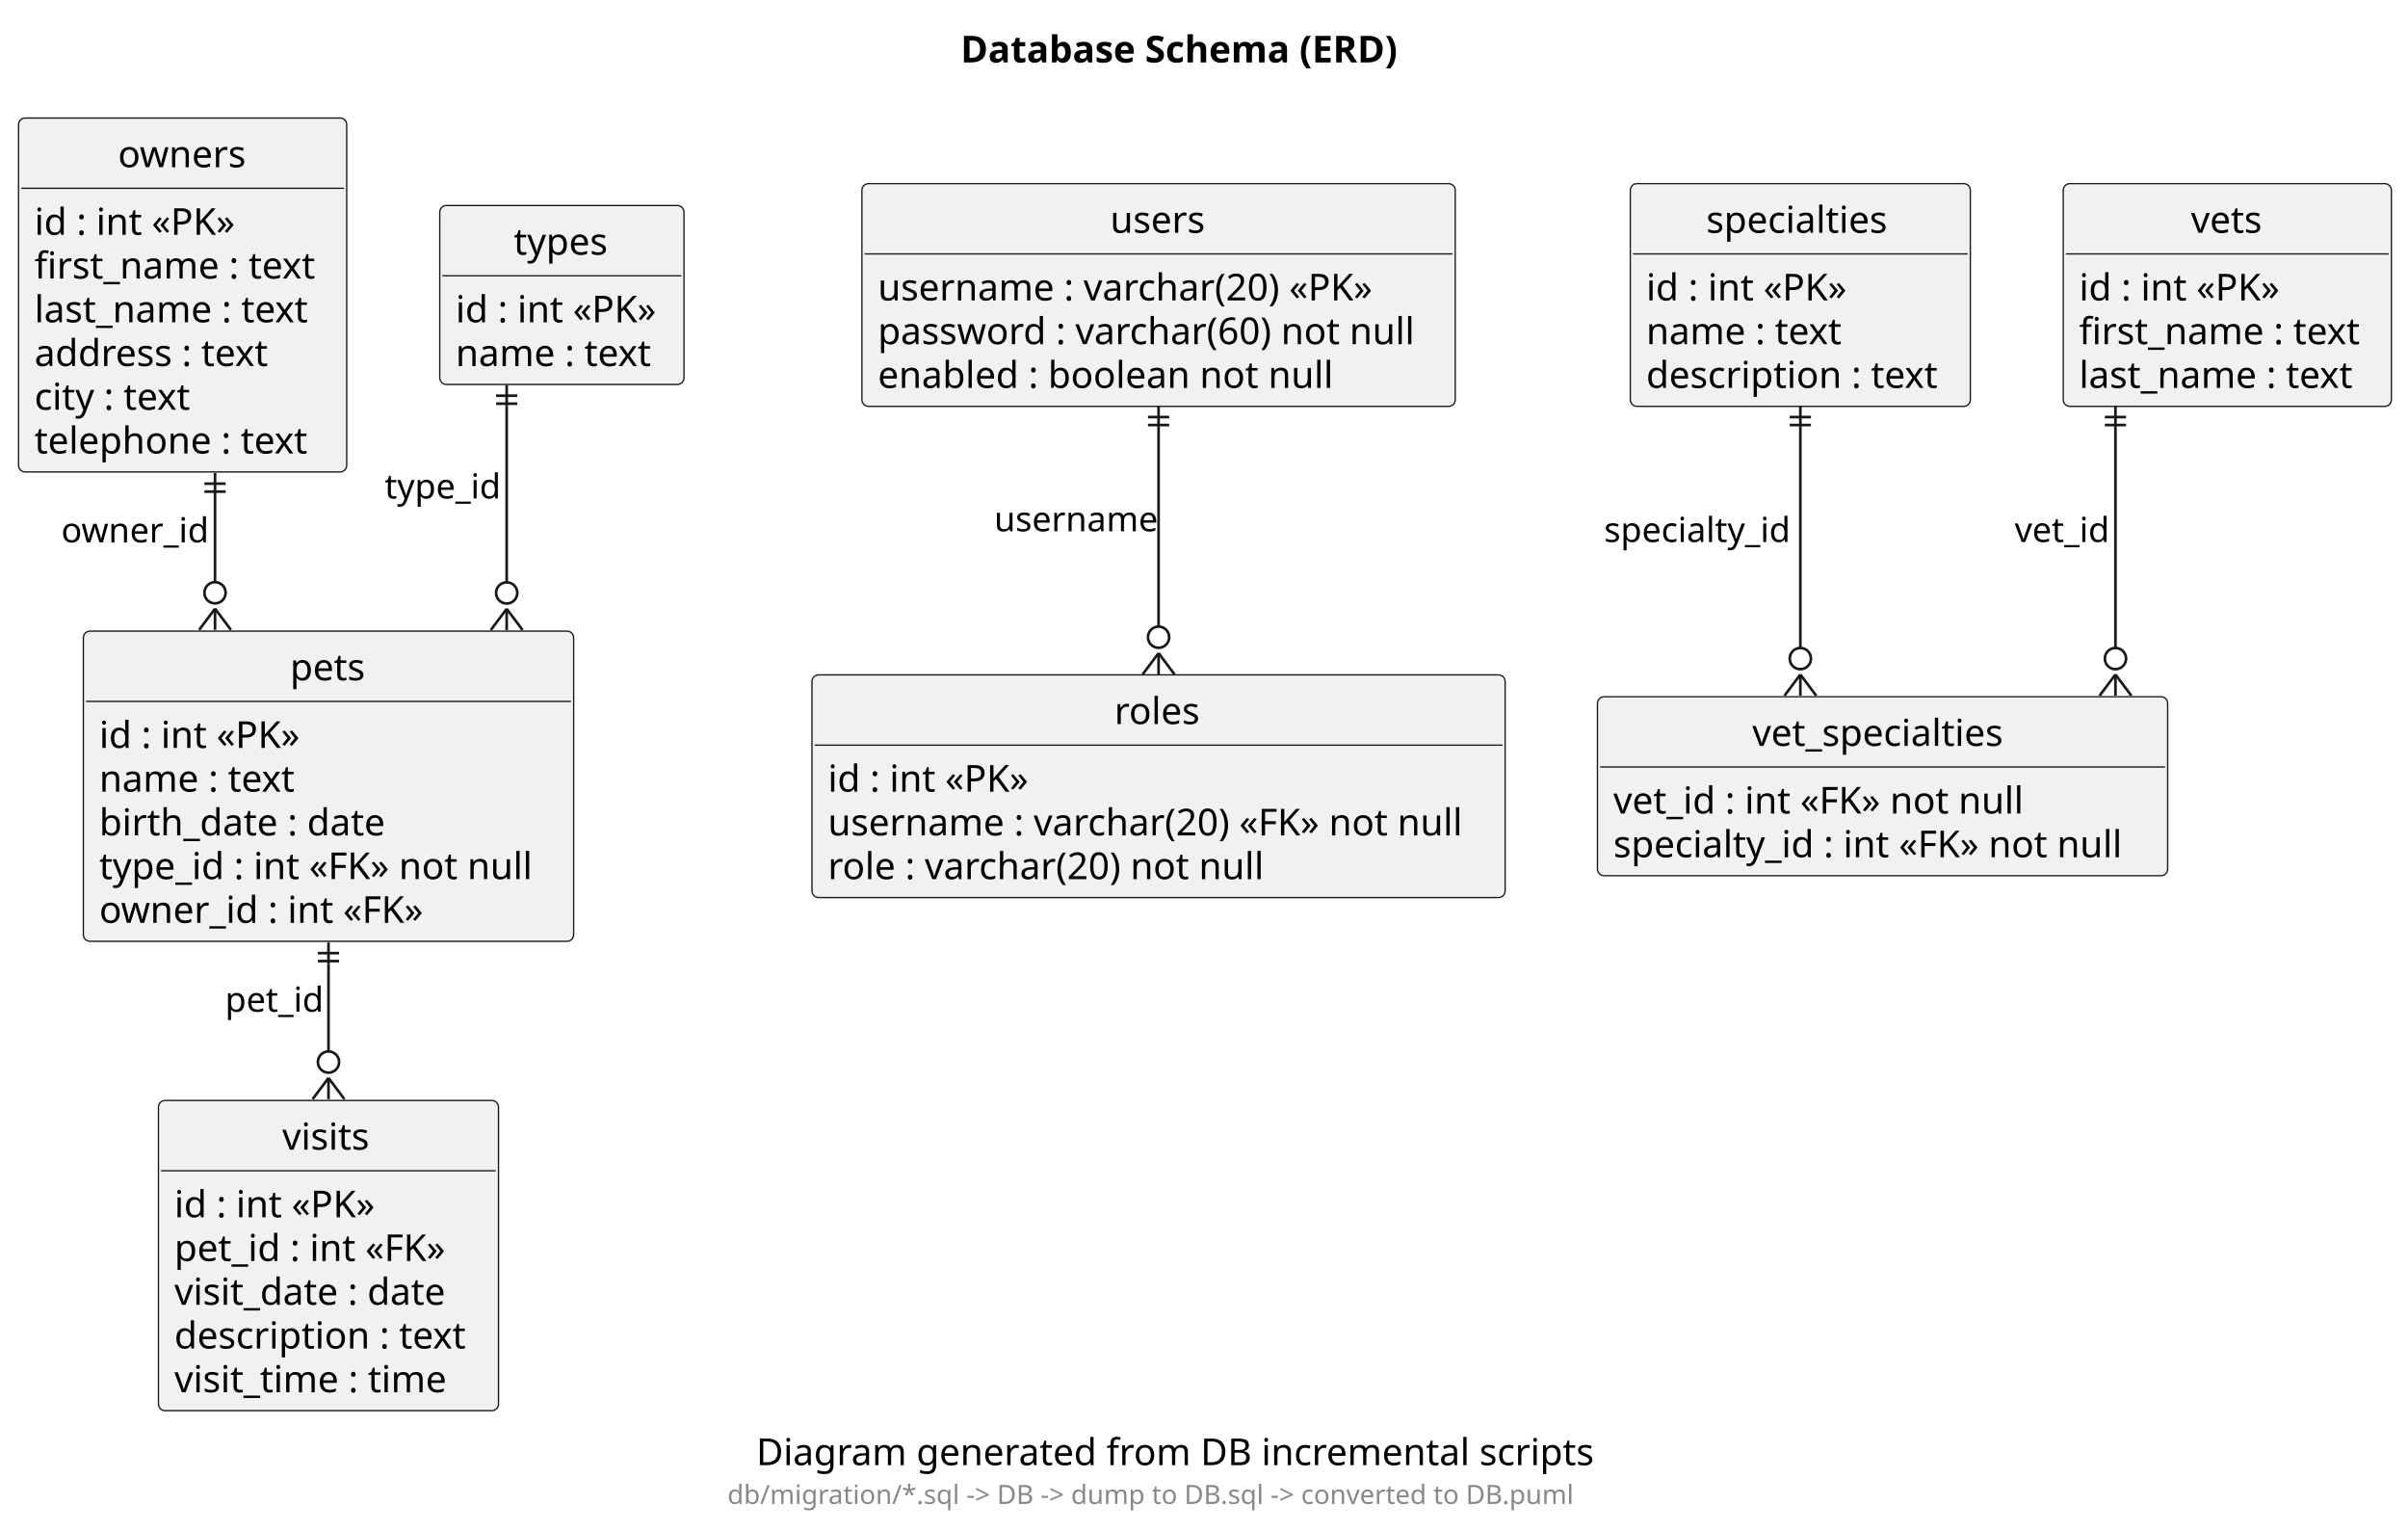
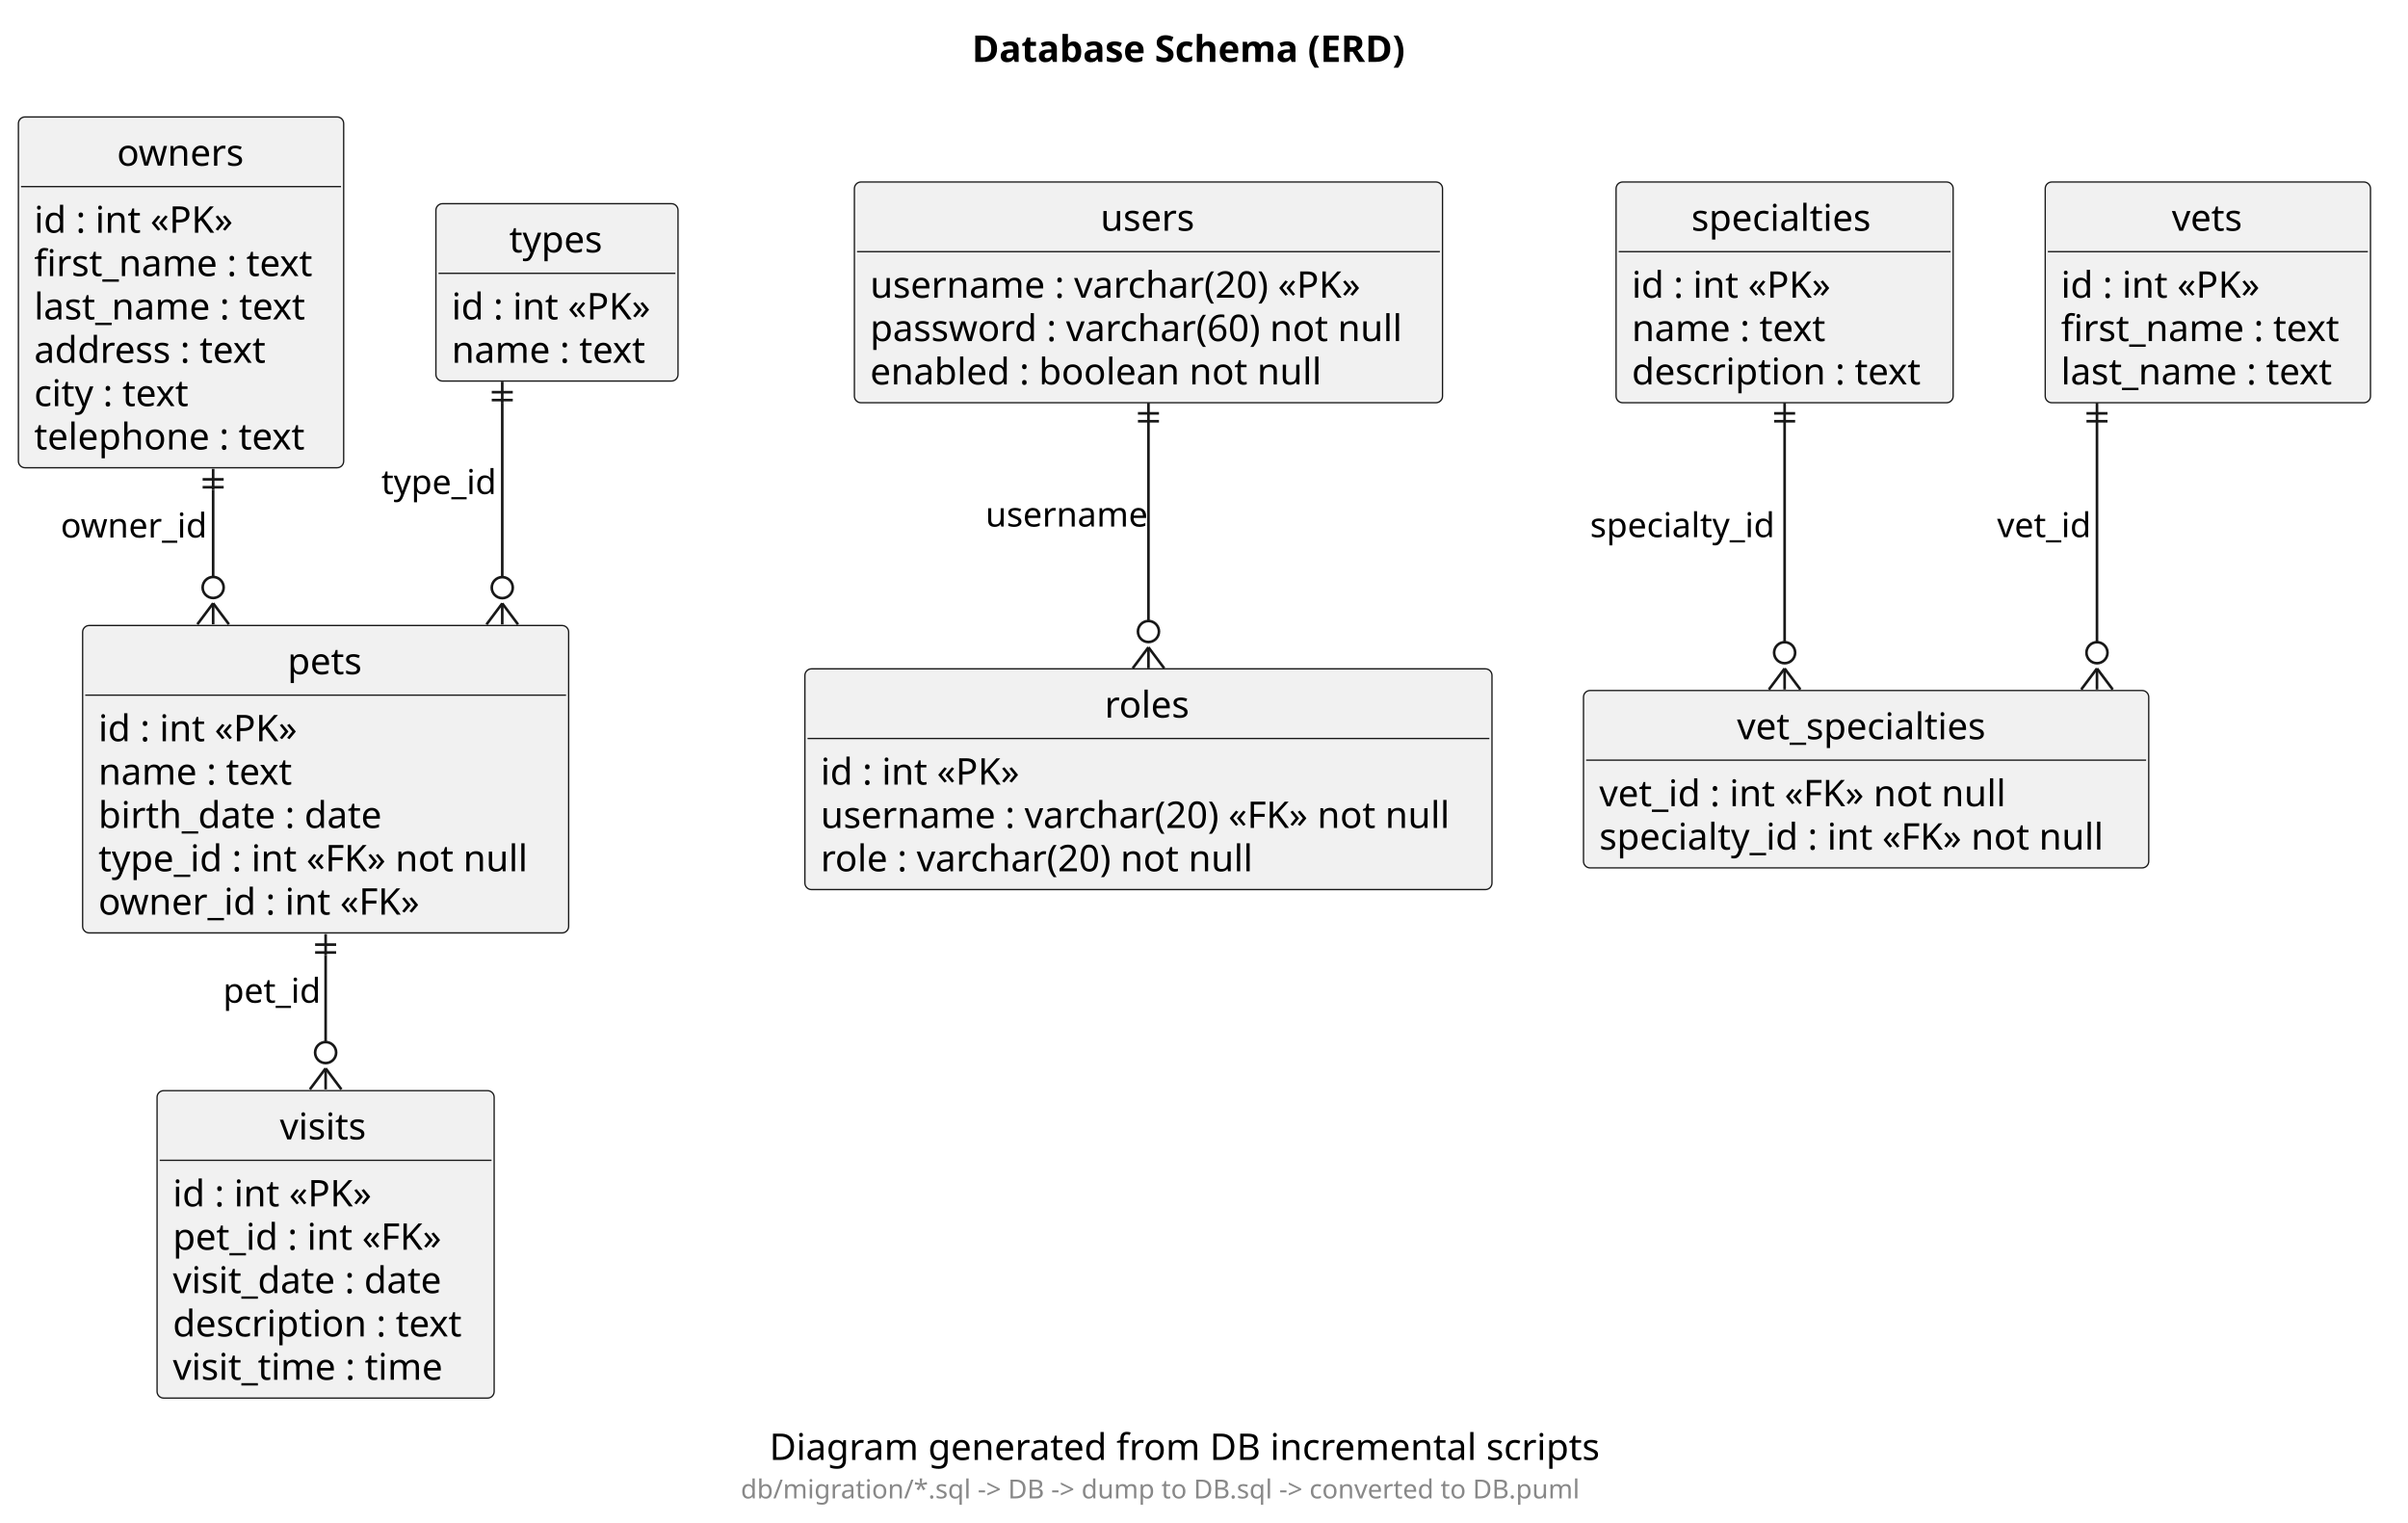
- <svg xmlns="http://www.w3.org/2000/svg" contentStyleType="text/css" data-diagram-type="CLASS" height="577px" preserveAspectRatio="none" style="width:908px;height:577px;background:#FFFFFF;" version="1.1" viewBox="0 0 908 577" width="908px" zoomAndPan="magnify">
+ <svg xmlns="http://www.w3.org/2000/svg" version="1.1" data-diagram-type="CLASS" style="width:916px;height:579px;background:#FFFFFF;" width="916px" height="579px" viewBox="0 0 916 579" zoomAndPan="magnify" preserveAspectRatio="none" contentStyleType="text/css">
  <defs />
-   <g>
+   <g font-family="sans-serif" lengthAdjust="spacing">
    <g class="title" data-source-line="1">
-       <text fill="#000000" font-family="sans-serif" font-size="14" font-weight="bold" lengthAdjust="spacing" textLength="170.29" x="362.222" y="23.535">Database Schema (ERD)</text>
+       <text x="369.722" y="23.535" fill="#000" font-size="14" textLength="170.29" font-weight="700">Database Schema (ERD)</text>
    </g>
-     <g class="entity" data-qualified-name="owners" data-source-line="8" id="ent0002">
-       <rect fill="#F1F1F1" height="133.418" rx="2.5" ry="2.5" style="stroke:#181818;stroke-width:0.5;" width="123.733" x="7" y="44.488" />
-       <text fill="#000000" font-family="sans-serif" font-size="14" lengthAdjust="spacing" textLength="48.74" x="44.497" y="63.023">owners</text>
-       <line style="stroke:#181818;stroke-width:0.5;" x1="8" x2="129.733" y1="70.977" y2="70.977" />
-       <text fill="#000000" font-family="sans-serif" font-size="14" lengthAdjust="spacing" textLength="80.097" x="13" y="88.512">id : int «PK»</text>
-       <text fill="#000000" font-family="sans-serif" font-size="14" lengthAdjust="spacing" textLength="111.733" x="13" y="105">first_name : text</text>
-       <text fill="#000000" font-family="sans-serif" font-size="14" lengthAdjust="spacing" textLength="108.589" x="13" y="121.488">last_name : text</text>
-       <text fill="#000000" font-family="sans-serif" font-size="14" lengthAdjust="spacing" textLength="93.304" x="13" y="137.977">address : text</text>
-       <text fill="#000000" font-family="sans-serif" font-size="14" lengthAdjust="spacing" textLength="63.916" x="13" y="154.465">city : text</text>
-       <text fill="#000000" font-family="sans-serif" font-size="14" lengthAdjust="spacing" textLength="107.618" x="13" y="170.953">telephone : text</text>
+     <g class="entity" data-qualified-name="owners" id="ent0001" data-source-line="8">
+       <rect x="7" y="44.488" width="123.733" height="133.418" fill="#F1F1F1" style="stroke:#181818;stroke-width:0.5;" rx="2.5" ry="2.5" />
+       <text x="44.497" y="63.023" fill="#000" font-size="14" textLength="48.74">owners</text>
+       <line x1="8" y1="70.977" x2="129.733" y2="70.977" style="stroke:#181818;stroke-width:0.5;" />
+       <text x="13" y="88.512" fill="#000" font-size="14" textLength="80.097">id : int «PK»</text>
+       <text x="13" y="105" fill="#000" font-size="14" textLength="111.733">first_name : text</text>
+       <text x="13" y="121.488" fill="#000" font-size="14" textLength="108.589">last_name : text</text>
+       <text x="13" y="137.977" fill="#000" font-size="14" textLength="93.304">address : text</text>
+       <text x="13" y="154.465" fill="#000" font-size="14" textLength="63.916">city : text</text>
+       <text x="13" y="170.953" fill="#000" font-size="14" textLength="107.618">telephone : text</text>
    </g>
-     <g class="entity" data-qualified-name="pets" data-source-line="17" id="ent0003">
-       <rect fill="#F1F1F1" height="116.93" rx="2.5" ry="2.5" style="stroke:#181818;stroke-width:0.5;" width="184.881" x="31.43" y="237.908" />
-       <text fill="#000000" font-family="sans-serif" font-size="14" lengthAdjust="spacing" textLength="28.984" x="109.378" y="256.443">pets</text>
-       <line style="stroke:#181818;stroke-width:0.5;" x1="32.43" x2="215.311" y1="264.397" y2="264.397" />
-       <text fill="#000000" font-family="sans-serif" font-size="14" lengthAdjust="spacing" textLength="80.097" x="37.43" y="281.932">id : int «PK»</text>
-       <text fill="#000000" font-family="sans-serif" font-size="14" lengthAdjust="spacing" textLength="77.438" x="37.43" y="298.42">name : text</text>
-       <text fill="#000000" font-family="sans-serif" font-size="14" lengthAdjust="spacing" textLength="111.959" x="37.43" y="314.908">birth_date : date</text>
-       <text fill="#000000" font-family="sans-serif" font-size="14" lengthAdjust="spacing" textLength="172.881" x="37.43" y="331.397">type_id : int «FK» not null</text>
-       <text fill="#000000" font-family="sans-serif" font-size="14" lengthAdjust="spacing" textLength="128.468" x="37.43" y="347.885">owner_id : int «FK»</text>
+     <g class="entity" data-qualified-name="pets" id="ent0002" data-source-line="17">
+       <rect x="31.43" y="237.908" width="184.881" height="116.93" fill="#F1F1F1" style="stroke:#181818;stroke-width:0.5;" rx="2.5" ry="2.5" />
+       <text x="109.378" y="256.443" fill="#000" font-size="14" textLength="28.984">pets</text>
+       <line x1="32.43" y1="264.397" x2="215.311" y2="264.397" style="stroke:#181818;stroke-width:0.5;" />
+       <text x="37.43" y="281.932" fill="#000" font-size="14" textLength="80.097">id : int «PK»</text>
+       <text x="37.43" y="298.42" fill="#000" font-size="14" textLength="77.438">name : text</text>
+       <text x="37.43" y="314.908" fill="#000" font-size="14" textLength="111.959">birth_date : date</text>
+       <text x="37.43" y="331.397" fill="#000" font-size="14" textLength="172.881">type_id : int «FK» not null</text>
+       <text x="37.43" y="347.885" fill="#000" font-size="14" textLength="128.468">owner_id : int «FK»</text>
    </g>
-     <g class="entity" data-qualified-name="roles" data-source-line="25" id="ent0004">
-       <rect fill="#F1F1F1" height="83.953" rx="2.5" ry="2.5" style="stroke:#181818;stroke-width:0.5;" width="261.368" x="306.18" y="254.398" />
-       <text fill="#000000" font-family="sans-serif" font-size="14" lengthAdjust="spacing" textLength="33.312" x="420.208" y="272.933">roles</text>
-       <line style="stroke:#181818;stroke-width:0.5;" x1="307.18" x2="566.548" y1="280.887" y2="280.887" />
-       <text fill="#000000" font-family="sans-serif" font-size="14" lengthAdjust="spacing" textLength="80.097" x="312.18" y="298.422">id : int «PK»</text>
-       <text fill="#000000" font-family="sans-serif" font-size="14" lengthAdjust="spacing" textLength="249.368" x="312.18" y="314.91">username : varchar(20) «FK» not null</text>
-       <text fill="#000000" font-family="sans-serif" font-size="14" lengthAdjust="spacing" textLength="173.154" x="312.18" y="331.398">role : varchar(20) not null</text>
+     <g class="entity" data-qualified-name="roles" id="ent0003" data-source-line="25">
+       <rect x="306.18" y="254.398" width="261.368" height="83.953" fill="#F1F1F1" style="stroke:#181818;stroke-width:0.5;" rx="2.5" ry="2.5" />
+       <text x="420.208" y="272.933" fill="#000" font-size="14" textLength="33.312">roles</text>
+       <line x1="307.18" y1="280.887" x2="566.548" y2="280.887" style="stroke:#181818;stroke-width:0.5;" />
+       <text x="312.18" y="298.422" fill="#000" font-size="14" textLength="80.097">id : int «PK»</text>
+       <text x="312.18" y="314.91" fill="#000" font-size="14" textLength="249.368">username : varchar(20) «FK» not null</text>
+       <text x="312.18" y="331.398" fill="#000" font-size="14" textLength="173.154">role : varchar(20) not null</text>
    </g>
-     <g class="entity" data-qualified-name="specialties" data-source-line="31" id="ent0005">
-       <rect fill="#F1F1F1" height="83.953" rx="2.5" ry="2.5" style="stroke:#181818;stroke-width:0.5;" width="128.225" x="614.75" y="69.228" />
-       <text fill="#000000" font-family="sans-serif" font-size="14" lengthAdjust="spacing" textLength="70.964" x="643.38" y="87.763">specialties</text>
-       <line style="stroke:#181818;stroke-width:0.5;" x1="615.75" x2="741.975" y1="95.717" y2="95.717" />
-       <text fill="#000000" font-family="sans-serif" font-size="14" lengthAdjust="spacing" textLength="80.097" x="620.75" y="113.252">id : int «PK»</text>
-       <text fill="#000000" font-family="sans-serif" font-size="14" lengthAdjust="spacing" textLength="77.438" x="620.75" y="129.74">name : text</text>
-       <text fill="#000000" font-family="sans-serif" font-size="14" lengthAdjust="spacing" textLength="116.225" x="620.75" y="146.228">description : text</text>
+     <g class="entity" data-qualified-name="specialties" id="ent0004" data-source-line="31">
+       <rect x="614.75" y="69.228" width="128.225" height="83.953" fill="#F1F1F1" style="stroke:#181818;stroke-width:0.5;" rx="2.5" ry="2.5" />
+       <text x="643.38" y="87.763" fill="#000" font-size="14" textLength="70.964">specialties</text>
+       <line x1="615.75" y1="95.717" x2="741.975" y2="95.717" style="stroke:#181818;stroke-width:0.5;" />
+       <text x="620.75" y="113.252" fill="#000" font-size="14" textLength="80.097">id : int «PK»</text>
+       <text x="620.75" y="129.74" fill="#000" font-size="14" textLength="77.438">name : text</text>
+       <text x="620.75" y="146.228" fill="#000" font-size="14" textLength="116.225">description : text</text>
    </g>
-     <g class="entity" data-qualified-name="types" data-source-line="37" id="ent0006">
-       <rect fill="#F1F1F1" height="67.465" rx="2.5" ry="2.5" style="stroke:#181818;stroke-width:0.5;" width="92.097" x="165.82" y="77.468" />
-       <text fill="#000000" font-family="sans-serif" font-size="14" lengthAdjust="spacing" textLength="36.299" x="193.719" y="96.003">types</text>
-       <line style="stroke:#181818;stroke-width:0.5;" x1="166.82" x2="256.917" y1="103.957" y2="103.957" />
-       <text fill="#000000" font-family="sans-serif" font-size="14" lengthAdjust="spacing" textLength="80.097" x="171.82" y="121.492">id : int «PK»</text>
-       <text fill="#000000" font-family="sans-serif" font-size="14" lengthAdjust="spacing" textLength="77.438" x="171.82" y="137.98">name : text</text>
+     <g class="entity" data-qualified-name="types" id="ent0005" data-source-line="37">
+       <rect x="165.82" y="77.468" width="92.097" height="67.465" fill="#F1F1F1" style="stroke:#181818;stroke-width:0.5;" rx="2.5" ry="2.5" />
+       <text x="193.719" y="96.003" fill="#000" font-size="14" textLength="36.299">types</text>
+       <line x1="166.82" y1="103.957" x2="256.917" y2="103.957" style="stroke:#181818;stroke-width:0.5;" />
+       <text x="171.82" y="121.492" fill="#000" font-size="14" textLength="80.097">id : int «PK»</text>
+       <text x="171.82" y="137.98" fill="#000" font-size="14" textLength="77.438">name : text</text>
    </g>
-     <g class="entity" data-qualified-name="users" data-source-line="42" id="ent0007">
-       <rect fill="#F1F1F1" height="83.953" rx="2.5" ry="2.5" style="stroke:#181818;stroke-width:0.5;" width="223.723" x="325.01" y="69.228" />
-       <text fill="#000000" font-family="sans-serif" font-size="14" lengthAdjust="spacing" textLength="36.49" x="418.626" y="87.763">users</text>
-       <line style="stroke:#181818;stroke-width:0.5;" x1="326.01" x2="547.733" y1="95.717" y2="95.717" />
-       <text fill="#000000" font-family="sans-serif" font-size="14" lengthAdjust="spacing" textLength="192.746" x="331.01" y="113.252">username : varchar(20) «PK»</text>
-       <text fill="#000000" font-family="sans-serif" font-size="14" lengthAdjust="spacing" textLength="211.723" x="331.01" y="129.74">password : varchar(60) not null</text>
-       <text fill="#000000" font-family="sans-serif" font-size="14" lengthAdjust="spacing" textLength="178.11" x="331.01" y="146.228">enabled : boolean not null</text>
+     <g class="entity" data-qualified-name="users" id="ent0006" data-source-line="42">
+       <rect x="325.01" y="69.228" width="223.723" height="83.953" fill="#F1F1F1" style="stroke:#181818;stroke-width:0.5;" rx="2.5" ry="2.5" />
+       <text x="418.626" y="87.763" fill="#000" font-size="14" textLength="36.49">users</text>
+       <line x1="326.01" y1="95.717" x2="547.733" y2="95.717" style="stroke:#181818;stroke-width:0.5;" />
+       <text x="331.01" y="113.252" fill="#000" font-size="14" textLength="192.746">username : varchar(20) «PK»</text>
+       <text x="331.01" y="129.74" fill="#000" font-size="14" textLength="211.723">password : varchar(60) not null</text>
+       <text x="331.01" y="146.228" fill="#000" font-size="14" textLength="178.11">enabled : boolean not null</text>
    </g>
-     <g class="entity" data-qualified-name="vet_specialties" data-source-line="48" id="ent0008">
-       <rect fill="#F1F1F1" height="67.465" rx="2.5" ry="2.5" style="stroke:#181818;stroke-width:0.5;" width="215.014" x="602.36" y="262.638" />
-       <text fill="#000000" font-family="sans-serif" font-size="14" lengthAdjust="spacing" textLength="98.246" x="660.744" y="281.173">vet_specialties</text>
-       <line style="stroke:#181818;stroke-width:0.5;" x1="603.36" x2="816.374" y1="289.127" y2="289.127" />
-       <text fill="#000000" font-family="sans-serif" font-size="14" lengthAdjust="spacing" textLength="164.001" x="608.36" y="306.662">vet_id : int «FK» not null</text>
-       <text fill="#000000" font-family="sans-serif" font-size="14" lengthAdjust="spacing" textLength="203.014" x="608.36" y="323.15">specialty_id : int «FK» not null</text>
+     <g class="entity" data-qualified-name="vet_specialties" id="ent0007" data-source-line="48">
+       <rect x="602.36" y="262.638" width="215.014" height="67.465" fill="#F1F1F1" style="stroke:#181818;stroke-width:0.5;" rx="2.5" ry="2.5" />
+       <text x="660.744" y="281.173" fill="#000" font-size="14" textLength="98.246">vet_specialties</text>
+       <line x1="603.36" y1="289.127" x2="816.374" y2="289.127" style="stroke:#181818;stroke-width:0.5;" />
+       <text x="608.36" y="306.662" fill="#000" font-size="14" textLength="164.001">vet_id : int «FK» not null</text>
+       <text x="608.36" y="323.15" fill="#000" font-size="14" textLength="203.014">specialty_id : int «FK» not null</text>
    </g>
-     <g class="entity" data-qualified-name="vets" data-source-line="53" id="ent0009">
-       <rect fill="#F1F1F1" height="83.953" rx="2.5" ry="2.5" style="stroke:#181818;stroke-width:0.5;" width="123.733" x="778" y="69.228" />
-       <text fill="#000000" font-family="sans-serif" font-size="14" lengthAdjust="spacing" textLength="27.419" x="826.157" y="87.763">vets</text>
-       <line style="stroke:#181818;stroke-width:0.5;" x1="779" x2="900.733" y1="95.717" y2="95.717" />
-       <text fill="#000000" font-family="sans-serif" font-size="14" lengthAdjust="spacing" textLength="80.097" x="784" y="113.252">id : int «PK»</text>
-       <text fill="#000000" font-family="sans-serif" font-size="14" lengthAdjust="spacing" textLength="111.733" x="784" y="129.74">first_name : text</text>
-       <text fill="#000000" font-family="sans-serif" font-size="14" lengthAdjust="spacing" textLength="108.589" x="784" y="146.228">last_name : text</text>
+     <g class="entity" data-qualified-name="vets" id="ent0008" data-source-line="53">
+       <rect x="778" y="69.228" width="123.733" height="83.953" fill="#F1F1F1" style="stroke:#181818;stroke-width:0.5;" rx="2.5" ry="2.5" />
+       <text x="826.157" y="87.763" fill="#000" font-size="14" textLength="27.419">vets</text>
+       <line x1="779" y1="95.717" x2="900.733" y2="95.717" style="stroke:#181818;stroke-width:0.5;" />
+       <text x="784" y="113.252" fill="#000" font-size="14" textLength="80.097">id : int «PK»</text>
+       <text x="784" y="129.74" fill="#000" font-size="14" textLength="111.733">first_name : text</text>
+       <text x="784" y="146.228" fill="#000" font-size="14" textLength="108.589">last_name : text</text>
    </g>
-     <g class="entity" data-qualified-name="visits" data-source-line="59" id="ent0010">
-       <rect fill="#F1F1F1" height="116.93" rx="2.5" ry="2.5" style="stroke:#181818;stroke-width:0.5;" width="128.225" x="59.75" y="414.838" />
-       <text fill="#000000" font-family="sans-serif" font-size="14" lengthAdjust="spacing" textLength="34.85" x="106.438" y="433.373">visits</text>
-       <line style="stroke:#181818;stroke-width:0.5;" x1="60.75" x2="186.975" y1="441.327" y2="441.327" />
-       <text fill="#000000" font-family="sans-serif" font-size="14" lengthAdjust="spacing" textLength="80.097" x="65.75" y="458.862">id : int «PK»</text>
-       <text fill="#000000" font-family="sans-serif" font-size="14" lengthAdjust="spacing" textLength="108.712" x="65.75" y="475.35">pet_id : int «FK»</text>
-       <text fill="#000000" font-family="sans-serif" font-size="14" lengthAdjust="spacing" textLength="107.16" x="65.75" y="491.838">visit_date : date</text>
-       <text fill="#000000" font-family="sans-serif" font-size="14" lengthAdjust="spacing" textLength="116.225" x="65.75" y="508.327">description : text</text>
-       <text fill="#000000" font-family="sans-serif" font-size="14" lengthAdjust="spacing" textLength="108.309" x="65.75" y="524.815">visit_time : time</text>
+     <g class="entity" data-qualified-name="visits" id="ent0009" data-source-line="59">
+       <rect x="59.75" y="414.838" width="128.225" height="116.93" fill="#F1F1F1" style="stroke:#181818;stroke-width:0.5;" rx="2.5" ry="2.5" />
+       <text x="106.438" y="433.373" fill="#000" font-size="14" textLength="34.85">visits</text>
+       <line x1="60.75" y1="441.327" x2="186.975" y2="441.327" style="stroke:#181818;stroke-width:0.5;" />
+       <text x="65.75" y="458.862" fill="#000" font-size="14" textLength="80.097">id : int «PK»</text>
+       <text x="65.75" y="475.35" fill="#000" font-size="14" textLength="108.712">pet_id : int «FK»</text>
+       <text x="65.75" y="491.838" fill="#000" font-size="14" textLength="107.16">visit_date : date</text>
+       <text x="65.75" y="508.327" fill="#000" font-size="14" textLength="116.225">description : text</text>
+       <text x="65.75" y="524.815" fill="#000" font-size="14" textLength="108.309">visit_time : time</text>
    </g>
-     <g class="link" data-entity-1="ent0002" data-entity-2="ent0003" data-link-type="crowfoot" data-source-line="68" id="lnk11">
-       <path codeLine="68" d="M81.08,186.318 C81.08,205.668 81.08,200.638 81.08,219.448" fill="none" id="owners-pets" style="stroke:#181818;stroke-width:1;" />
-       <line style="stroke:#181818;stroke-width:1;" x1="77.08" x2="85.08" y1="182.318" y2="182.318" />
-       <line style="stroke:#181818;stroke-width:1;" x1="77.08" x2="85.08" y1="185.318" y2="185.318" />
-       <line style="stroke:#181818;stroke-width:1;" x1="81.08" x2="81.08" y1="186.318" y2="178.318" />
-       <line style="stroke:#181818;stroke-width:1;" x1="81.08" x2="87.08" y1="229.448" y2="237.448" />
-       <line style="stroke:#181818;stroke-width:1;" x1="81.08" x2="75.08" y1="229.448" y2="237.448" />
-       <line style="stroke:#181818;stroke-width:1;" x1="81.08" x2="81.08" y1="229.448" y2="237.448" />
-       <ellipse cx="81.08" cy="223.448" fill="none" rx="4" ry="4" style="stroke:#181818;stroke-width:1;" />
-       <text fill="#000000" font-family="sans-serif" font-size="13" lengthAdjust="spacing" textLength="57.072" x="23.08" y="204.447">owner_id</text>
+     <g class="link" data-entity-1="ent0001" data-entity-2="ent0002" id="lnk10" data-source-line="68" data-link-type="crowfoot">
+       <path d="M81.08,186.318 C81.08,205.668 81.08,200.638 81.08,219.448" style="stroke:#181818;stroke-width:1;" fill="none" id="owners-pets" codeLine="68" />
+       <line x1="77.08" y1="182.318" x2="85.08" y2="182.318" style="stroke:#181818;stroke-width:1;" />
+       <line x1="77.08" y1="185.318" x2="85.08" y2="185.318" style="stroke:#181818;stroke-width:1;" />
+       <line x1="81.08" y1="186.318" x2="81.08" y2="178.318" style="stroke:#181818;stroke-width:1;" />
+       <line x1="81.08" y1="229.448" x2="87.08" y2="237.448" style="stroke:#181818;stroke-width:1;" />
+       <line x1="81.08" y1="229.448" x2="75.08" y2="237.448" style="stroke:#181818;stroke-width:1;" />
+       <line x1="81.08" y1="229.448" x2="81.08" y2="237.448" style="stroke:#181818;stroke-width:1;" />
+       <ellipse cx="81.08" cy="223.448" rx="4" ry="4" fill="none" style="stroke:#181818;stroke-width:1;" />
+       <text x="23.08" y="204.447" fill="#000" font-size="13" textLength="57.072">owner_id</text>
    </g>
-     <g class="link" data-entity-1="ent0003" data-entity-2="ent0010" data-link-type="crowfoot" data-source-line="69" id="lnk12">
-       <path codeLine="69" d="M123.87,363.288 C123.87,382.288 123.87,377.338 123.87,396.348" fill="none" id="pets-visits" style="stroke:#181818;stroke-width:1;" />
-       <line style="stroke:#181818;stroke-width:1;" x1="119.87" x2="127.87" y1="359.288" y2="359.288" />
-       <line style="stroke:#181818;stroke-width:1;" x1="119.87" x2="127.87" y1="362.288" y2="362.288" />
-       <line style="stroke:#181818;stroke-width:1;" x1="123.87" x2="123.87" y1="363.288" y2="355.288" />
-       <line style="stroke:#181818;stroke-width:1;" x1="123.87" x2="129.87" y1="406.348" y2="414.348" />
-       <line style="stroke:#181818;stroke-width:1;" x1="123.87" x2="117.87" y1="406.348" y2="414.348" />
-       <line style="stroke:#181818;stroke-width:1;" x1="123.87" x2="123.87" y1="406.348" y2="414.348" />
-       <ellipse cx="123.87" cy="400.348" fill="none" rx="4" ry="4" style="stroke:#181818;stroke-width:1;" />
-       <text fill="#000000" font-family="sans-serif" font-size="13" lengthAdjust="spacing" textLength="38.727" x="84.87" y="381.387">pet_id</text>
+     <g class="link" data-entity-1="ent0002" data-entity-2="ent0009" id="lnk11" data-source-line="69" data-link-type="crowfoot">
+       <path d="M123.87,363.288 C123.87,382.288 123.87,377.338 123.87,396.348" style="stroke:#181818;stroke-width:1;" fill="none" id="pets-visits" codeLine="69" />
+       <line x1="119.87" y1="359.288" x2="127.87" y2="359.288" style="stroke:#181818;stroke-width:1;" />
+       <line x1="119.87" y1="362.288" x2="127.87" y2="362.288" style="stroke:#181818;stroke-width:1;" />
+       <line x1="123.87" y1="363.288" x2="123.87" y2="355.288" style="stroke:#181818;stroke-width:1;" />
+       <line x1="123.87" y1="406.348" x2="129.87" y2="414.348" style="stroke:#181818;stroke-width:1;" />
+       <line x1="123.87" y1="406.348" x2="117.87" y2="414.348" style="stroke:#181818;stroke-width:1;" />
+       <line x1="123.87" y1="406.348" x2="123.87" y2="414.348" style="stroke:#181818;stroke-width:1;" />
+       <ellipse cx="123.87" cy="400.348" rx="4" ry="4" fill="none" style="stroke:#181818;stroke-width:1;" />
+       <text x="84.87" y="381.387" fill="#000" font-size="13" textLength="38.727">pet_id</text>
    </g>
-     <g class="link" data-entity-1="ent0005" data-entity-2="ent0008" data-link-type="crowfoot" data-source-line="70" id="lnk13">
-       <path codeLine="70" d="M678.87,161.218 C678.87,194.188 678.87,213.508 678.87,244.258" fill="none" id="specialties-vet_specialties" style="stroke:#181818;stroke-width:1;" />
-       <line style="stroke:#181818;stroke-width:1;" x1="674.87" x2="682.87" y1="157.218" y2="157.218" />
-       <line style="stroke:#181818;stroke-width:1;" x1="674.87" x2="682.87" y1="160.218" y2="160.218" />
-       <line style="stroke:#181818;stroke-width:1;" x1="678.87" x2="678.87" y1="161.218" y2="153.218" />
-       <line style="stroke:#181818;stroke-width:1;" x1="678.87" x2="684.87" y1="254.258" y2="262.258" />
-       <line style="stroke:#181818;stroke-width:1;" x1="678.87" x2="672.87" y1="254.258" y2="262.258" />
-       <line style="stroke:#181818;stroke-width:1;" x1="678.87" x2="678.87" y1="254.258" y2="262.258" />
-       <ellipse cx="678.87" cy="248.258" fill="none" rx="4" ry="4" style="stroke:#181818;stroke-width:1;" />
-       <text fill="#000000" font-family="sans-serif" font-size="13" lengthAdjust="spacing" textLength="73.499" x="604.87" y="204.307">specialty_id</text>
+     <g class="link" data-entity-1="ent0004" data-entity-2="ent0007" id="lnk12" data-source-line="70" data-link-type="crowfoot">
+       <path d="M678.87,161.218 C678.87,194.188 678.87,213.508 678.87,244.258" style="stroke:#181818;stroke-width:1;" fill="none" id="specialties-vet_specialties" codeLine="70" />
+       <line x1="674.87" y1="157.218" x2="682.87" y2="157.218" style="stroke:#181818;stroke-width:1;" />
+       <line x1="674.87" y1="160.218" x2="682.87" y2="160.218" style="stroke:#181818;stroke-width:1;" />
+       <line x1="678.87" y1="161.218" x2="678.87" y2="153.218" style="stroke:#181818;stroke-width:1;" />
+       <line x1="678.87" y1="254.258" x2="684.87" y2="262.258" style="stroke:#181818;stroke-width:1;" />
+       <line x1="678.87" y1="254.258" x2="672.87" y2="262.258" style="stroke:#181818;stroke-width:1;" />
+       <line x1="678.87" y1="254.258" x2="678.87" y2="262.258" style="stroke:#181818;stroke-width:1;" />
+       <ellipse cx="678.87" cy="248.258" rx="4" ry="4" fill="none" style="stroke:#181818;stroke-width:1;" />
+       <text x="604.87" y="204.307" fill="#000" font-size="13" textLength="73.5">specialty_id</text>
    </g>
-     <g class="link" data-entity-1="ent0006" data-entity-2="ent0003" data-link-type="crowfoot" data-source-line="71" id="lnk14">
-       <path codeLine="71" d="M191.06,153.168 C191.06,178.948 191.06,189.048 191.06,219.508" fill="none" id="types-pets" style="stroke:#181818;stroke-width:1;" />
-       <line style="stroke:#181818;stroke-width:1;" x1="187.06" x2="195.06" y1="149.168" y2="149.168" />
-       <line style="stroke:#181818;stroke-width:1;" x1="187.06" x2="195.06" y1="152.168" y2="152.168" />
-       <line style="stroke:#181818;stroke-width:1;" x1="191.06" x2="191.06" y1="153.168" y2="145.168" />
-       <line style="stroke:#181818;stroke-width:1;" x1="191.06" x2="197.06" y1="229.508" y2="237.508" />
-       <line style="stroke:#181818;stroke-width:1;" x1="191.06" x2="185.06" y1="229.508" y2="237.508" />
-       <line style="stroke:#181818;stroke-width:1;" x1="191.06" x2="191.06" y1="229.508" y2="237.508" />
-       <ellipse cx="191.06" cy="223.508" fill="none" rx="4" ry="4" style="stroke:#181818;stroke-width:1;" />
-       <text fill="#000000" font-family="sans-serif" font-size="13" lengthAdjust="spacing" textLength="45.519" x="145.06" y="187.907">type_id</text>
+     <g class="link" data-entity-1="ent0005" data-entity-2="ent0002" id="lnk13" data-source-line="71" data-link-type="crowfoot">
+       <path d="M191.06,153.168 C191.06,178.948 191.06,189.048 191.06,219.508" style="stroke:#181818;stroke-width:1;" fill="none" id="types-pets" codeLine="71" />
+       <line x1="187.06" y1="149.168" x2="195.06" y2="149.168" style="stroke:#181818;stroke-width:1;" />
+       <line x1="187.06" y1="152.168" x2="195.06" y2="152.168" style="stroke:#181818;stroke-width:1;" />
+       <line x1="191.06" y1="153.168" x2="191.06" y2="145.168" style="stroke:#181818;stroke-width:1;" />
+       <line x1="191.06" y1="229.508" x2="197.06" y2="237.508" style="stroke:#181818;stroke-width:1;" />
+       <line x1="191.06" y1="229.508" x2="185.06" y2="237.508" style="stroke:#181818;stroke-width:1;" />
+       <line x1="191.06" y1="229.508" x2="191.06" y2="237.508" style="stroke:#181818;stroke-width:1;" />
+       <ellipse cx="191.06" cy="223.508" rx="4" ry="4" fill="none" style="stroke:#181818;stroke-width:1;" />
+       <text x="145.06" y="187.907" fill="#000" font-size="13" textLength="45.519">type_id</text>
    </g>
-     <g class="link" data-entity-1="ent0007" data-entity-2="ent0004" data-link-type="crowfoot" data-source-line="72" id="lnk15">
-       <path codeLine="72" d="M436.87,161.218 C436.87,191.418 436.87,205.968 436.87,236.198" fill="none" id="users-roles" style="stroke:#181818;stroke-width:1;" />
-       <line style="stroke:#181818;stroke-width:1;" x1="432.87" x2="440.87" y1="157.218" y2="157.218" />
-       <line style="stroke:#181818;stroke-width:1;" x1="432.87" x2="440.87" y1="160.218" y2="160.218" />
-       <line style="stroke:#181818;stroke-width:1;" x1="436.87" x2="436.87" y1="161.218" y2="153.218" />
-       <line style="stroke:#181818;stroke-width:1;" x1="436.87" x2="442.87" y1="246.198" y2="254.198" />
-       <line style="stroke:#181818;stroke-width:1;" x1="436.87" x2="430.87" y1="246.198" y2="254.198" />
-       <line style="stroke:#181818;stroke-width:1;" x1="436.87" x2="436.87" y1="246.198" y2="254.198" />
-       <ellipse cx="436.87" cy="240.198" fill="none" rx="4" ry="4" style="stroke:#181818;stroke-width:1;" />
-       <text fill="#000000" font-family="sans-serif" font-size="13" lengthAdjust="spacing" textLength="61.883" x="374.87" y="200.277">username</text>
+     <g class="link" data-entity-1="ent0006" data-entity-2="ent0003" id="lnk14" data-source-line="72" data-link-type="crowfoot">
+       <path d="M436.87,161.218 C436.87,191.418 436.87,205.968 436.87,236.198" style="stroke:#181818;stroke-width:1;" fill="none" id="users-roles" codeLine="72" />
+       <line x1="432.87" y1="157.218" x2="440.87" y2="157.218" style="stroke:#181818;stroke-width:1;" />
+       <line x1="432.87" y1="160.218" x2="440.87" y2="160.218" style="stroke:#181818;stroke-width:1;" />
+       <line x1="436.87" y1="161.218" x2="436.87" y2="153.218" style="stroke:#181818;stroke-width:1;" />
+       <line x1="436.87" y1="246.198" x2="442.87" y2="254.198" style="stroke:#181818;stroke-width:1;" />
+       <line x1="436.87" y1="246.198" x2="430.87" y2="254.198" style="stroke:#181818;stroke-width:1;" />
+       <line x1="436.87" y1="246.198" x2="436.87" y2="254.198" style="stroke:#181818;stroke-width:1;" />
+       <ellipse cx="436.87" cy="240.198" rx="4" ry="4" fill="none" style="stroke:#181818;stroke-width:1;" />
+       <text x="374.87" y="200.277" fill="#000" font-size="13" textLength="61.883">username</text>
    </g>
-     <g class="link" data-entity-1="ent0009" data-entity-2="ent0008" data-link-type="crowfoot" data-source-line="73" id="lnk16">
-       <path codeLine="73" d="M797.69,161.218 C797.69,194.188 797.69,213.508 797.69,244.258" fill="none" id="vets-vet_specialties" style="stroke:#181818;stroke-width:1;" />
-       <line style="stroke:#181818;stroke-width:1;" x1="793.69" x2="801.69" y1="157.218" y2="157.218" />
-       <line style="stroke:#181818;stroke-width:1;" x1="793.69" x2="801.69" y1="160.218" y2="160.218" />
-       <line style="stroke:#181818;stroke-width:1;" x1="797.69" x2="797.69" y1="161.218" y2="153.218" />
-       <line style="stroke:#181818;stroke-width:1;" x1="797.69" x2="803.69" y1="254.258" y2="262.258" />
-       <line style="stroke:#181818;stroke-width:1;" x1="797.69" x2="791.69" y1="254.258" y2="262.258" />
-       <line style="stroke:#181818;stroke-width:1;" x1="797.69" x2="797.69" y1="254.258" y2="262.258" />
-       <ellipse cx="797.69" cy="248.258" fill="none" rx="4" ry="4" style="stroke:#181818;stroke-width:1;" />
-       <text fill="#000000" font-family="sans-serif" font-size="13" lengthAdjust="spacing" textLength="37.273" x="759.69" y="204.307">vet_id</text>
+     <g class="link" data-entity-1="ent0008" data-entity-2="ent0007" id="lnk15" data-source-line="73" data-link-type="crowfoot">
+       <path d="M797.69,161.218 C797.69,194.188 797.69,213.508 797.69,244.258" style="stroke:#181818;stroke-width:1;" fill="none" id="vets-vet_specialties" codeLine="73" />
+       <line x1="793.69" y1="157.218" x2="801.69" y2="157.218" style="stroke:#181818;stroke-width:1;" />
+       <line x1="793.69" y1="160.218" x2="801.69" y2="160.218" style="stroke:#181818;stroke-width:1;" />
+       <line x1="797.69" y1="161.218" x2="797.69" y2="153.218" style="stroke:#181818;stroke-width:1;" />
+       <line x1="797.69" y1="254.258" x2="803.69" y2="262.258" style="stroke:#181818;stroke-width:1;" />
+       <line x1="797.69" y1="254.258" x2="791.69" y2="262.258" style="stroke:#181818;stroke-width:1;" />
+       <line x1="797.69" y1="254.258" x2="797.69" y2="262.258" style="stroke:#181818;stroke-width:1;" />
+       <ellipse cx="797.69" cy="248.258" rx="4" ry="4" fill="none" style="stroke:#181818;stroke-width:1;" />
+       <text x="759.69" y="204.307" fill="#000" font-size="13" textLength="37.273">vet_id</text>
    </g>
    <g class="caption" data-source-line="2">
-       <text fill="#000000" font-family="sans-serif" font-size="14" lengthAdjust="spacing" textLength="324.358" x="285.188" y="552.303">Diagram generated from DB incremental scripts</text>
+       <text x="292.688" y="555.303" fill="#000" font-size="14" textLength="324.358">Diagram generated from DB incremental scripts</text>
    </g>
    <g class="footer" data-source-line="3">
-       <text fill="#888888" font-family="sans-serif" font-size="10" lengthAdjust="spacing" textLength="346.118" x="274.308" y="566.924">db/migration/*.sql -&gt; DB -&gt; dump to DB.sql -&gt; converted to DB.puml</text>
+       <text x="281.808" y="569.924" fill="#888" font-size="10" textLength="346.118">db/migration/*.sql -&gt; DB -&gt; dump to DB.sql -&gt; converted to DB.puml</text>
    </g>
  </g>
</svg>
